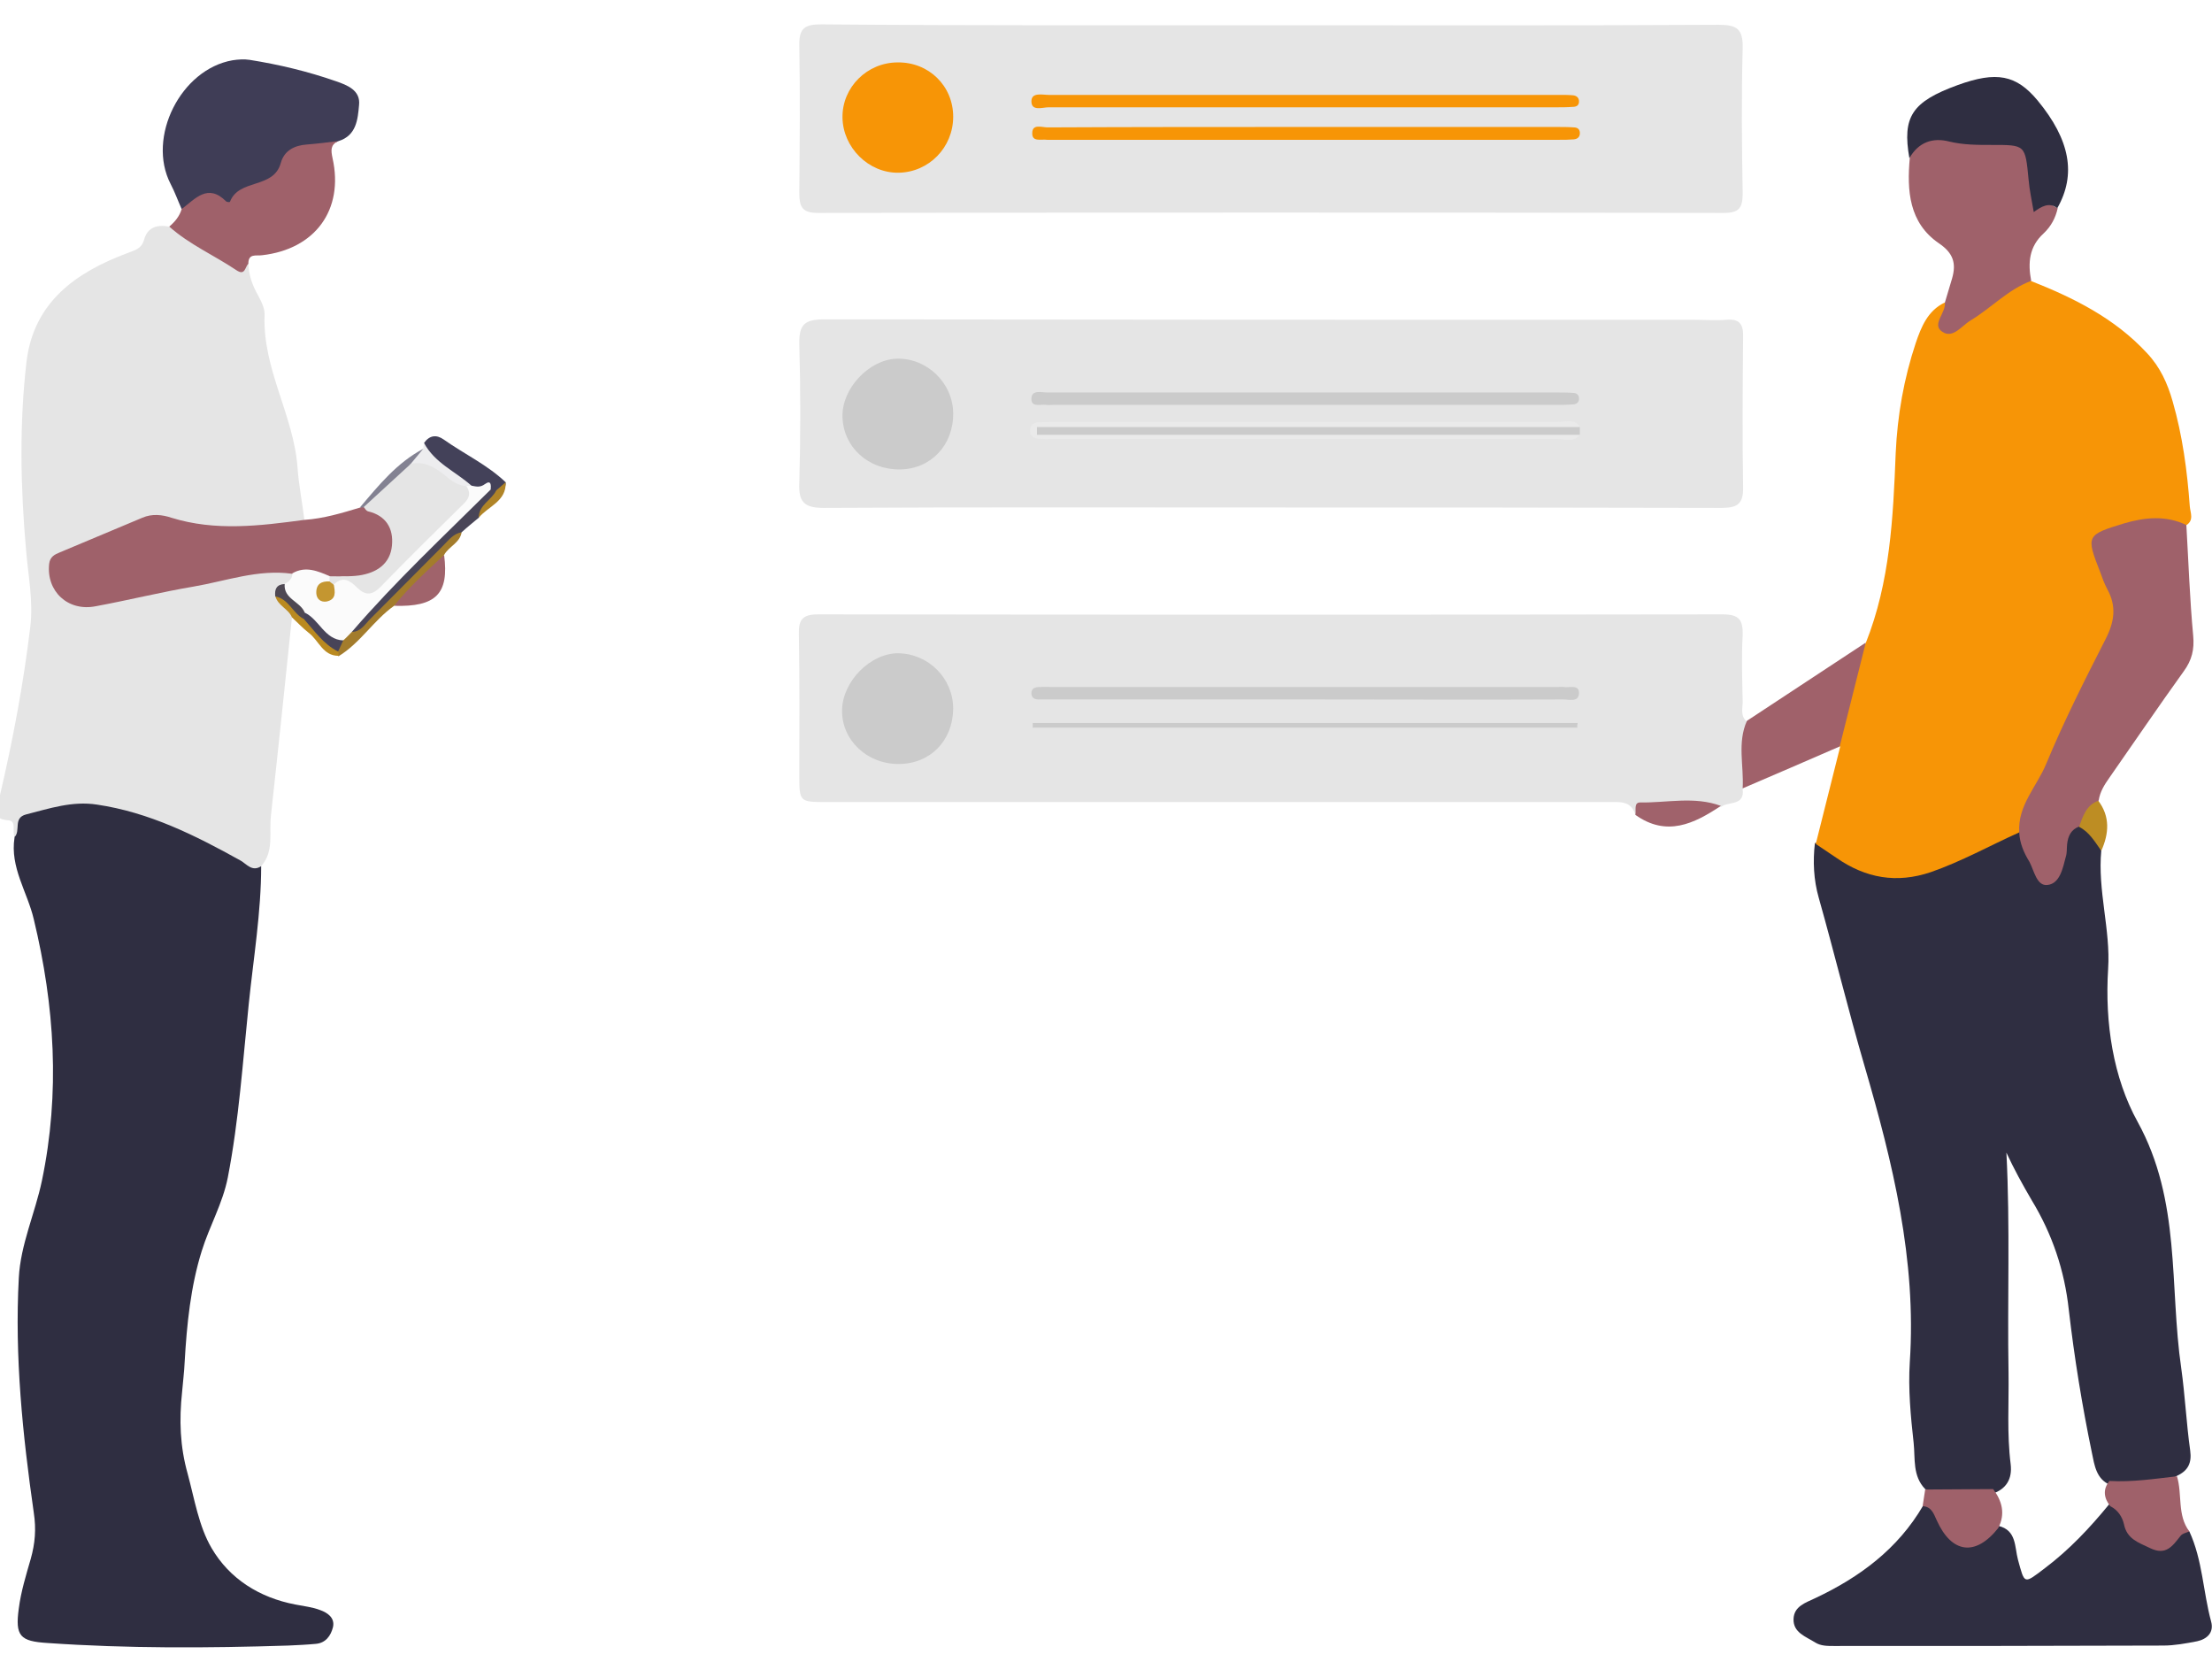
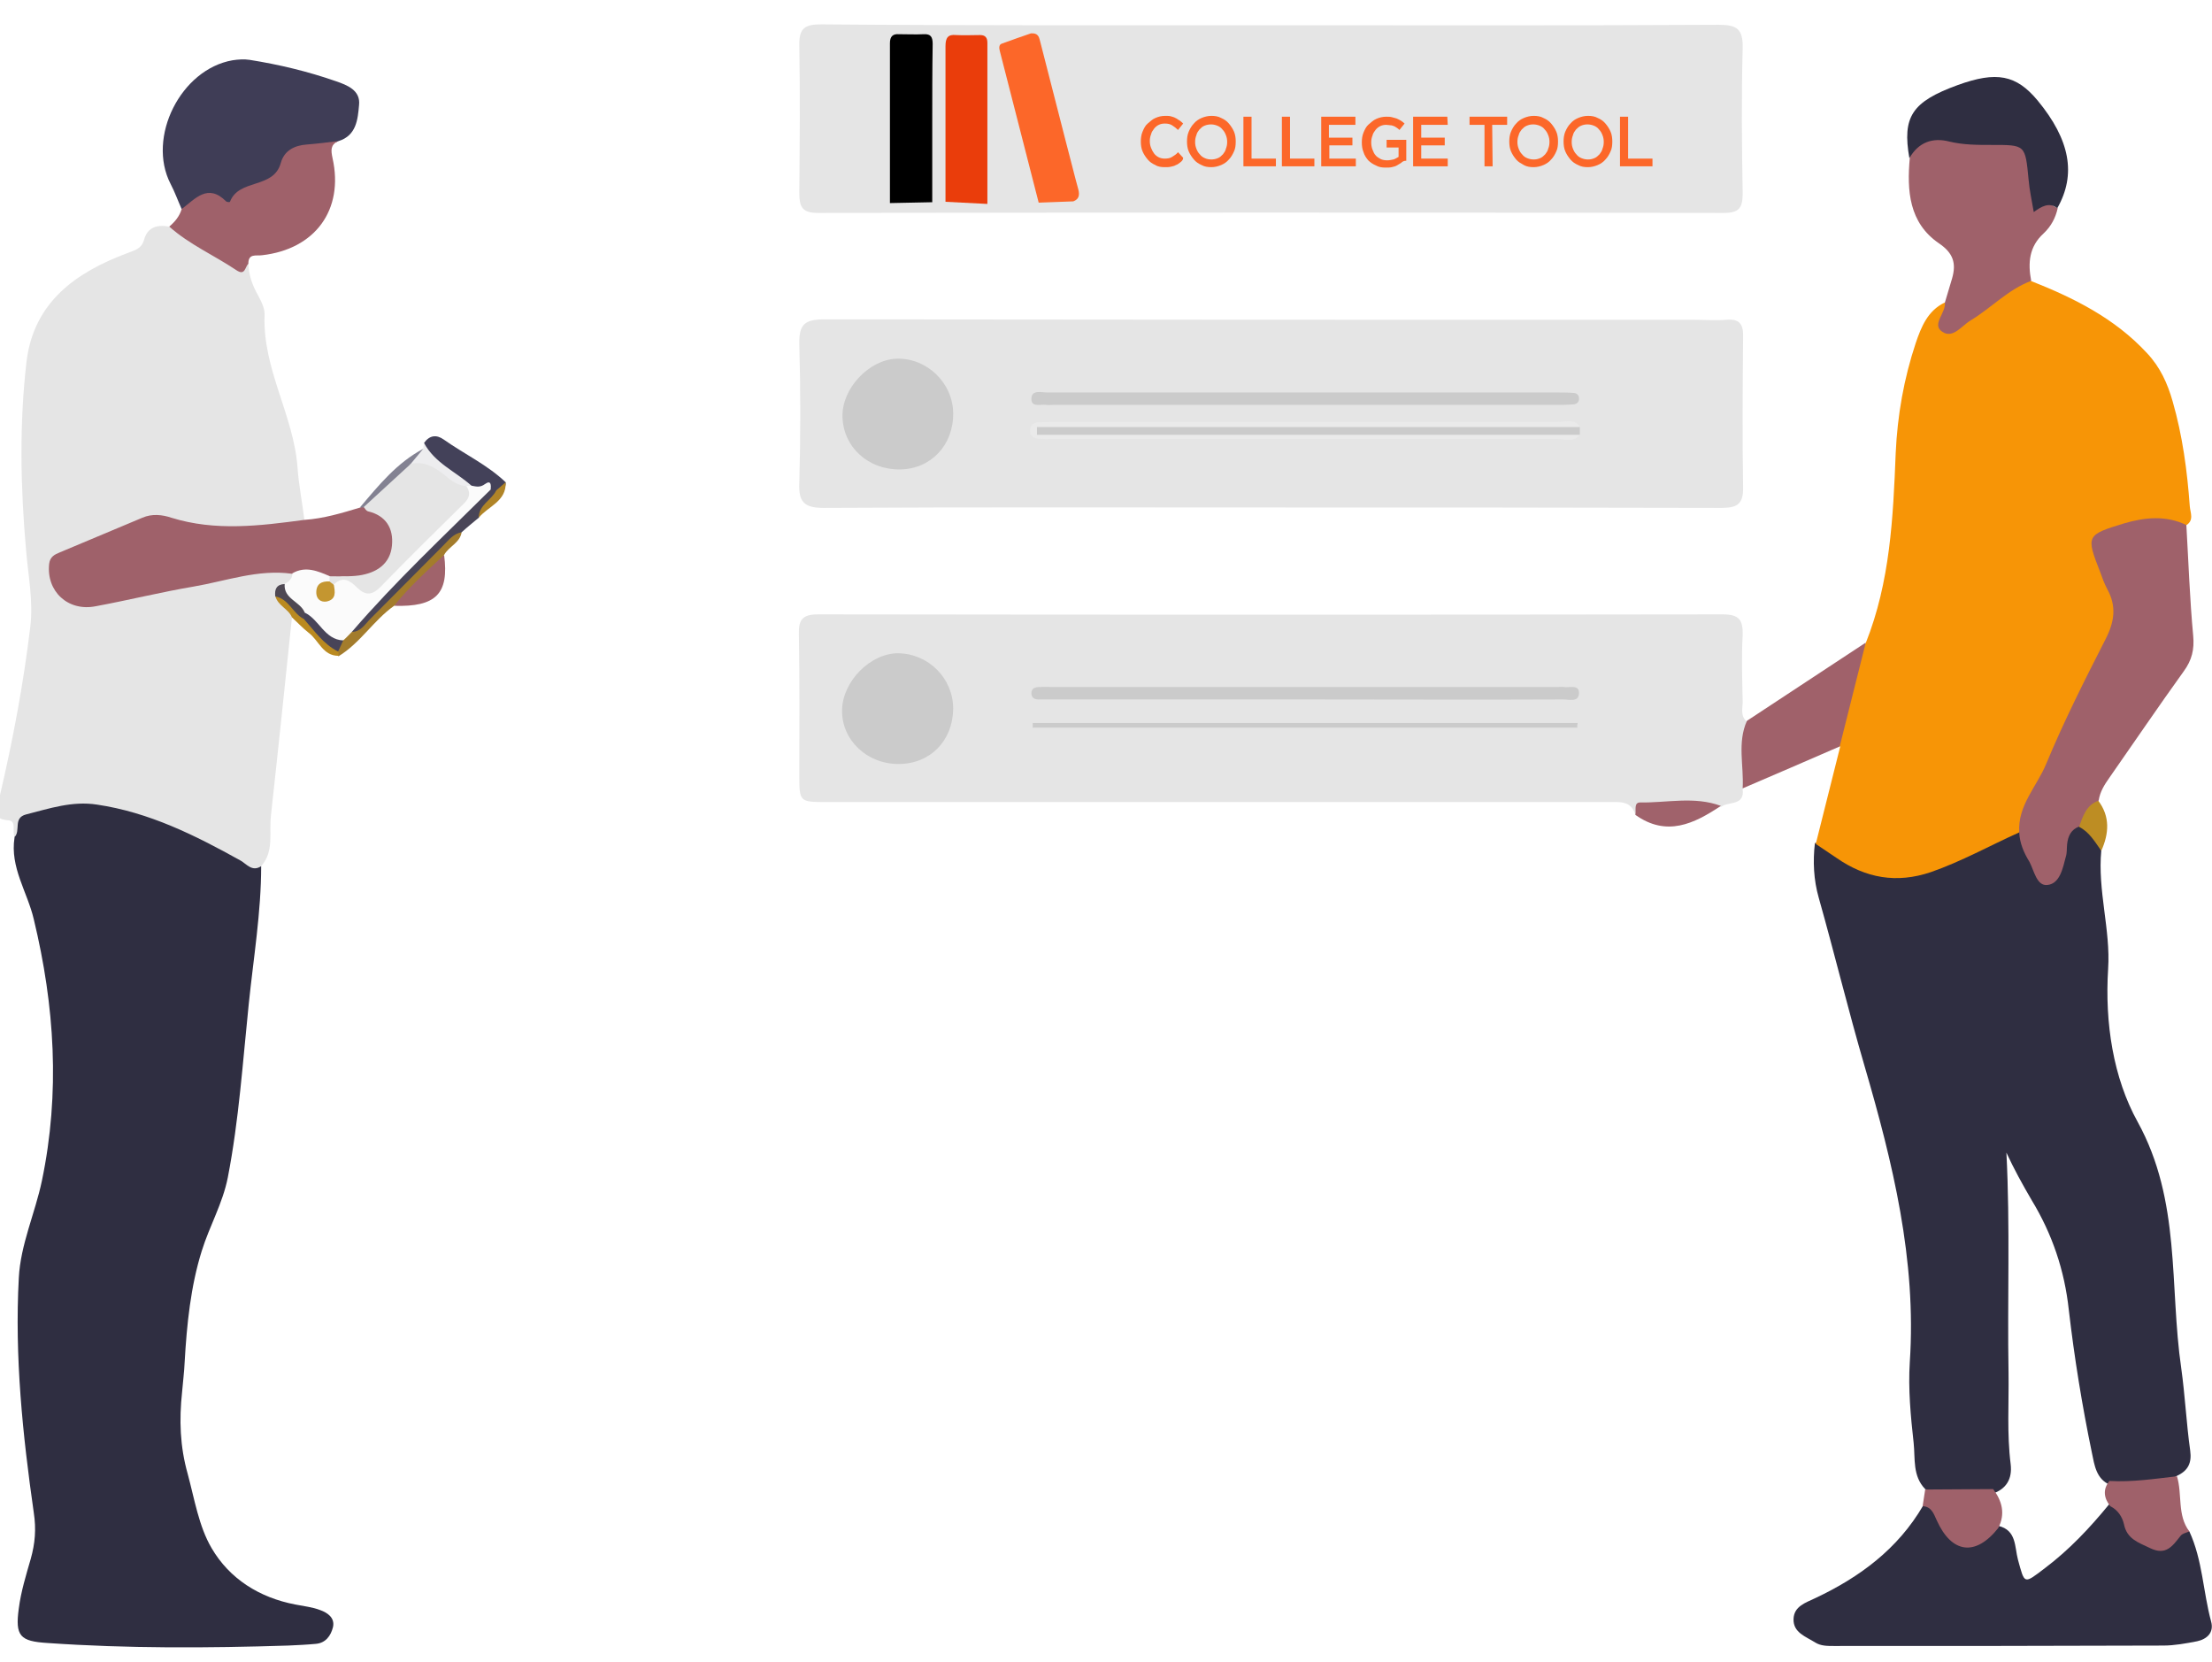
<svg xmlns="http://www.w3.org/2000/svg" version="1.1" id="Camada_1" x="0px" y="0px" viewBox="0 0 517.5 388.6" style="enable-background:new 0 0 517.5 388.6;" xml:space="preserve">
  <style type="text/css">
	.st0{fill:#2F2E41;}
	.st1{fill:#E5E5E5;}
	.st2{fill:#F79506;}
	.st3{fill:#9F616A;}
	.st4{fill:#3F3D56;}
	.st5{fill:#A0616A;}
	.st6{fill:#434159;}
	.st7{fill:#A0626B;}
	.st8{fill:#494557;}
	.st9{fill:#A0636B;}
	.st10{fill:#A37C2C;}
	.st11{fill:#BD8D23;}
	.st12{fill:#EDEDEF;}
	.st13{fill:#BA8A20;}
	.st14{fill:#838292;}
	.st15{fill:#B08427;}
	.st16{fill:#FBFBFB;}
	.st17{fill:#4E4853;}
	.st18{fill:#474458;}
	.st19{fill:#C49630;}
	.st20{fill:#CBCBCB;}
	.st21{fill:#EAEAEA;}
+ 	.st22{fill:#FC6729;}
+ 	.st23{fill:#EA3D0B;}
</style>
  <g>
    <path class="st0" d="M61.1,202.6c0,10.8-1.8,21.5-2.9,32.2c-1.4,13.5-2.3,27.2-4.9,40.6c-1.2,6.1-4.3,11.4-6.1,17.2   c-2.6,8.3-3.5,17.2-4,26c-0.1,2.3-0.4,4.6-0.6,7c-0.7,6.5-0.5,12.7,1.3,19.1c1.6,5.9,2.6,12.3,5.6,17.4   c4.2,7.2,11.2,11.6,19.6,13.2c2,0.4,4,0.6,5.8,1.3c1.7,0.6,3.5,1.8,3,4c-0.5,2-1.7,3.7-4,3.9c-2.1,0.2-4.3,0.3-6.5,0.4   c-18.8,0.6-37.6,0.7-56.3-0.6c-6.4-0.4-7.6-1.6-6.7-8.1c0.5-3.9,1.7-7.8,2.8-11.6c1-3.6,1.3-6.9,0.7-10.8   c-2.6-18.2-4.5-36.5-3.5-54.9c0.4-7.8,3.8-15.1,5.4-22.7c4.3-20.6,3-40.9-1.9-61.2c-1.5-6.4-5.6-12.1-4.5-19.1   c-0.4-5.2,2.6-6.7,7.1-8c7.8-2.3,15.1-0.7,22.4,1.5C42.9,192.4,52.1,197.2,61.1,202.6z" />
    <path class="st0" d="M491.6,198.9c-0.9,9.4,2.2,18.6,1.6,27.7c-0.8,12.7,1.2,25.5,6.9,35.8c10.2,18.5,7.4,38.4,10.2,57.6   c0.9,6.4,1.2,12.9,2.1,19.3c0.4,2.9-0.5,4.7-3.1,5.9c-4.9,3.3-10.3,2.8-15.7,2.1c-3.2-1.4-3.6-4.6-4.2-7.5   c-2.3-11.1-4.1-22.2-5.4-33.4c-1-9.3-3.9-17.8-8.7-25.7c-2.1-3.6-4.1-7.2-5.9-11.1c0.9,17.3,0.2,34.4,0.5,51.5   c0.1,7.1-0.4,14.3,0.5,21.4c0.4,3.4-1,5.8-4.3,6.9c-5.3,0.3-10.6,1.6-15.7-1.1c-3-3.1-2.3-7.1-2.7-10.8c-0.7-6.3-1.3-12.6-0.9-18.9   c1.6-23.9-4-46.7-10.6-69.3c-3.8-13-7-26.2-10.7-39.3c-1.2-4.2-1.4-8.5-0.9-12.8c2.2-0.5,3.8,0.9,5.4,2c7.9,5.7,16.3,5.8,25,2   c4.1-1.8,8.3-3.4,12.2-5.5c1.6-0.8,3.2-1.9,5.1-1.5c2.5,2.4,2.4,6,4.3,8.7c1.9,2.6,3,2.6,4.5-0.3c0.8-1.6,0.9-3.5,1.3-5.2   c0.5-2.3,1.1-4.6,4.1-4.6C489.9,193.5,490.7,196.3,491.6,198.9z" />
    <path class="st1" d="M61.1,202.6c-2.1,1.4-3.4-0.5-4.8-1.3c-10.6-5.9-21.4-11.3-33.6-13.1c-5.8-0.9-11.1,0.9-16.6,2.3   c-3.1,0.8-1.2,3.8-2.7,5.3c-0.6-1.3,0.5-3.7-1.3-3.9c-4.9-0.4-2.7-3.3-2.2-5.5c3.1-13.2,5.6-26.5,7.2-39.9c0.7-5.8-0.5-11.9-1-17.8   C4.8,114,4.5,99.3,6.2,84.6c1.7-14,11.6-20.9,23.6-25.4c1.8-0.7,3.3-1,3.9-3.1c0.8-3,3.1-3.6,5.9-3.1c4.5,1.1,7.7,4.3,11.6,6.4   c2.2,1.2,4.3,2.5,6.9,2.2c0.1,2.4,0.7,4.5,1.8,6.6c0.9,1.7,2.1,3.7,2,5.5c-0.5,12.6,6.8,23.4,7.7,35.6c0.3,4.1,1.1,8.2,1.6,12.2   c-1,1.6-2.7,2.1-4.3,2.1c-8.1,0.3-16.3,1.5-24.3-0.6c-4.6-1.2-8.8-0.8-13.1,1.1c-3.9,1.7-8,3.4-11.9,5c-2.6,1.1-4.9,2.3-3.9,5.8   c0.9,3.5,2.9,5.6,6.6,5.6c1.8,0,3.6-0.4,5.4-0.8c11.9-2.5,23.7-5.2,35.7-6.9c2.1-0.3,4.3-0.9,6.4,0.1c1.6,1.3,1,2.5,0,3.8   c-0.8,0.9-2.1,1.3-1.9,2.9c0.6,1.7,2.9,2.6,2.4,4.8c-1.6,15.4-3.2,30.8-4.9,46.2C62.9,194.8,64.2,199.1,61.1,202.6z" />
    <path class="st2" d="M472.4,194.7c-6.9,3.1-13.5,6.8-20.7,9.3c-8,2.7-15.2,1.4-22-3.3c-1.6-1.1-3.3-2.2-4.9-3.3   c1.9-7.6,3.8-15.1,5.7-22.7c-0.2-0.4-0.6-0.9-0.6-1.3c1.6-7.8,2.6-15.8,6.6-23c5.7-14.3,6.4-29.3,7-44.4c0.4-8.8,1.9-17.4,4.7-25.8   c1.3-3.8,2.8-7.5,6.7-9.4c0.4,0.1,0.6,0.3,0.7,0.6c0.5,1.6-1.6,3.7,0.2,4.6c1.8,1,3.2-1.2,4.6-2.1c3.2-2.1,6.2-4.5,9.3-6.6   c1.6-1.1,3.1-2.7,5.4-1.6c10.1,4,19.6,8.7,27.2,16.9c3.1,3.3,4.8,7.1,6,11.3c2.3,8,3.4,16.2,4,24.5c0.1,1.5,1.1,3.3-0.9,4.5   c-1.6,0.7-3.3,0.1-4.9,0c-4.6-0.4-8.9,0.4-13.1,2.3c-2.4,1.1-3.3,2.6-2.2,5.2c0.2,0.5,0.3,1,0.6,1.4c5.3,8.5,3.5,16.2-1,24.6   C484.2,168.8,478.4,181.9,472.4,194.7z" />
    <path class="st1" d="M382.6,190.6c-1-3.4-3.7-3-6.4-3c-60.9,0-121.8,0-182.7,0c-6.5,0-6.5,0-6.5-6.4c0-11,0.1-22-0.1-32.9   c-0.1-3.4,0.9-4.6,4.5-4.6c70.5,0.1,141.1,0.1,211.6,0c3.9,0,4.8,1.3,4.7,4.9c-0.3,5.1-0.1,10.3,0,15.5c0,1.6-0.6,3.4,1,4.7   c0.6,5.3,1.4,10.7-1,15.8c0.5,4-3.4,2.8-5,4.1c-4.6,0.6-9.2,0.4-13.8,0.4C386.6,189,384.6,189.7,382.6,190.6z" />
    <path class="st1" d="M297.9,5.9c34.7,0,69.5,0.1,104.2-0.1c4.3,0,5.7,1,5.6,5.5c-0.3,11.3-0.2,22.6,0,33.9c0,3.4-0.8,4.6-4.4,4.6   c-70.7-0.1-141.3-0.1-212,0c-3.8,0-4.3-1.6-4.3-4.8c0.1-11.5,0.2-22.9,0-34.4c-0.1-4.2,1.5-4.9,5.2-4.9   C227.4,6,262.6,5.9,297.9,5.9z" />
    <path class="st1" d="M297.4,118.7c-34.9,0-69.8-0.1-104.7,0.1c-4.7,0-5.9-1.5-5.7-5.9c0.3-10.8,0.3-21.6,0-32.4   c-0.1-4.7,1.3-5.8,5.9-5.8c67.8,0.1,135.7,0.1,203.5,0.1c2.5,0,5,0.2,7.5,0c3.2-0.3,4,1.2,3.9,4.1c-0.1,11.6-0.2,23.3,0,34.9   c0.1,4-1.2,5-5.1,5C367.5,118.7,332.5,118.7,297.4,118.7z" />
    <path class="st0" d="M512.2,358.2c3.1,6.7,3.2,14.1,5.1,21.1c0.7,2.6-1,4.1-3.3,4.6c-2.6,0.5-5.3,1-7.9,1   c-25.7,0.1-51.4,0.1-77.1,0.1c-1.5,0-3,0-4.3-0.8c-2.2-1.4-5.2-2.3-5.1-5.5c0.1-3,2.8-3.8,5.1-4.9c10.4-4.9,19.3-11.5,25.2-21.6   c2.1-1.2,2.9,0.6,3.8,1.9c5.2,7.8,6.5,8.1,13.8,2.8c4.3,1,3.8,4.9,4.6,7.9c1.6,5.8,1.3,5.8,6.3,2c5.7-4.3,10.5-9.4,15-14.9   c2.4-0.2,3.4,1.7,4.4,3.4c3.7,6.3,5.8,6.9,11.8,3.1C510.4,357.9,511.3,357.6,512.2,358.2z" />
    <path class="st3" d="M472.4,194.7c-0.4-6.3,4.1-10.7,6.3-16c4.1-9.9,9-19.6,13.9-29.2c2.1-4.1,2.6-7.7,0.4-11.7   c-0.7-1.3-1.2-2.7-1.7-4.1c-3.3-8.4-3.2-8.6,5.7-11.3c4.8-1.4,9.7-1.9,14.5,0.4c0.5,8.6,0.8,17.3,1.6,25.9c0.3,3.2-0.3,5.7-2.2,8.3   c-5.9,8.2-11.6,16.6-17.4,24.9c-1.2,1.7-2.2,3.3-2.5,5.3c-1.5,2-2.2,4.7-4.5,6.1c-2,0.7-2.7,2.3-2.9,4.2c-0.1,1,0,2-0.3,2.9   c-0.7,2.7-1.4,6.3-4.3,6.6c-2.5,0.3-3.1-3.3-4.2-5.4C473.5,199.5,472.5,197.2,472.4,194.7z" />
    <path class="st3" d="M68.3,134.2c-7.9-1.1-15.4,1.7-23,3c-7.7,1.3-15.3,3.2-22.9,4.6c-6.5,1.3-11.6-3.5-10.9-9.9   c0.2-1.7,1.3-2.2,2.5-2.7c6.4-2.7,12.9-5.4,19.3-8.1c2.3-1,4.7-0.7,6.8,0c10.3,3.2,20.7,1.9,31.1,0.5c4.5-0.3,8.8-1.6,13.1-2.9   c0.5-0.3,1-0.4,1.6-0.3c5,1.9,7.5,5.3,7.1,9.4c-0.5,4.2-4,7.4-8.9,8c-2.1,0.3-4.3,0.2-6.4,0.1C74.5,135.3,71.5,134.4,68.3,134.2z" />
    <path class="st4" d="M42.5,48.9c-0.9-2-1.6-4-2.6-5.9c-5.6-10.9,2.4-26.8,14.5-28.9c1.3-0.2,2.7-0.3,4-0.1c6.9,1.1,13.6,2.7,20.2,5   c2.6,0.9,5.8,2.1,5.4,5.6c-0.3,3.3-0.6,7.1-4.8,8.4c-2.6,1.1-5,2.2-7.9,2.4c-2.2,0.1-3.6,1.6-4.5,3.5c-1.4,2.9-3.5,4.7-6.7,5.3   c-1.5,0.3-2.7,1.2-3.7,2.3c-0.7,0.7-1.6,1.9-2.4,1.5C49.8,46,46.2,48,42.5,48.9z" />
    <path class="st3" d="M475.2,65.7c-5.4,2-9.3,6.3-14.1,9.2c-2.2,1.3-4.2,4.4-6.7,2.7c-2.6-1.7,0.9-4.4,0.6-6.8   c0.6-1.9,1.1-3.8,1.7-5.7c1-3.5,0.3-5.9-3.1-8.2c-7-4.8-7.5-12.3-6.8-20c1-4.6,4.3-5.7,8.2-5.2c4.8,0.6,9.6,0.8,14.4,0.8   c4,0,6.5,2,6.4,6c-0.1,4.6,1.2,8.2,5.6,10.2c-0.5,2.3-1.6,4.3-3.3,5.9C474.7,57.7,474.4,61.5,475.2,65.7z" />
    <path class="st3" d="M42.5,48.9c3.2-2.4,6.1-6.1,10.4-1.8c0.2,0.2,0.9,0.2,0.9,0.1c2.1-5.5,10.2-2.9,11.9-9.1   c0.8-2.9,3.2-4.1,6.1-4.3c2.5-0.2,4.9-0.5,7.3-0.8c-1.8,0.9-1.7,2.1-1.3,4c2.7,12.1-4.1,21.3-16.5,22.7c-1.4,0.2-3.2-0.5-3.2,2   c-0.8,0.7-0.7,2.9-2.8,1.5c-5.2-3.5-11-6-15.7-10.2C40.9,51.9,42,50.6,42.5,48.9z" />
    <path class="st0" d="M481.3,48.7c-1.9-1.5-3.7-0.4-5.5,0.9c-0.5-2.9-1-5.2-1.2-7.5c-0.8-8.3-0.7-8.2-8.7-8.2c-3.3,0-6.6,0-9.9-0.8   c-3.9-1-7.2,0.2-9.3,3.9c-1.7-9.7,0.6-13.2,11.3-17.1c9.1-3.3,13.7-2.4,18.7,3.6C484.3,32.7,485.8,40.8,481.3,48.7z" />
    <path class="st5" d="M407.7,184.4c0.3-5.3-1.3-10.7,1-15.8c9.3-6.1,18.5-12.2,27.8-18.3c-2,8.1-4.1,16.2-6.1,24.3   C422.8,177.9,415.2,181.2,407.7,184.4z" />
    <path class="st3" d="M512.2,358.2c-0.7,0.3-1.7,0.5-2.1,1.1c-1.9,2.4-3.4,4.6-7.1,2.8c-2.7-1.3-5.4-2.1-6.1-5.6   c-0.4-1.7-1.4-3.3-3.2-4.2c-1.5-1.9-1.8-3.9-0.2-5.9c5.3,0.3,10.6-0.5,15.8-1.1C510.6,349.5,509.3,354.4,512.2,358.2z" />
    <path class="st3" d="M467.5,357.4c-5.3,6.7-10.9,6-14.4-1.8c-0.7-1.5-1.2-3.2-3.3-3.3c0.2-1.3,0.4-2.6,0.6-3.9   c5.3,0,10.6-0.1,15.9-0.1C468.4,351.1,469.2,354.1,467.5,357.4z" />
    <path class="st6" d="M99.2,103.6c1.3-1.8,2.9-2,4.6-0.8c4.8,3.4,10.2,5.9,14.5,10c0.1,1.4-0.8,2.1-2,2.5c-0.5,0-0.9,0-1.4-0.1   c-1.6-0.9-3.6-0.2-5.2-1C105.6,111.3,100.4,109.5,99.2,103.6z" />
    <path class="st7" d="M382.6,190.6c0.2-1.1-0.4-2.9,1.1-2.9c6.3,0.1,12.7-1.5,18.9,0.8C396.3,192.7,389.9,195.8,382.6,190.6z" />
    <path class="st8" d="M114.7,114.6c0.5,0,0.9,0.1,1.4,0.1c0.1,3.1-3.5,3.8-4.1,6.4c-1.3,1.1-2.7,2.2-4,3.4   c-6.8,7.4-13.7,14.6-21.4,21.1c-1.3,1.1-2.1,3.3-4.4,2.3c-0.9-2,0.7-3.1,1.8-4.2c9.1-9.2,18.2-18.3,27.3-27.4   C112.3,115.4,113.2,114.5,114.7,114.6z" />
    <path class="st9" d="M103.9,129.8c1.2,9.1-1.9,12.2-11.7,11.9C94.8,136.5,99,132.7,103.9,129.8z" />
    <path class="st10" d="M103.9,129.8c-4.1,3.8-8.2,7.5-11.7,11.9c-4.8,3.4-7.9,8.7-13,11.8c-0.3-0.3-0.5-0.6-0.6-1.1   c0.1-1.1,0.5-2.1,1.1-3c0.7-0.9,1.4-1.7,2.6-1.6c2.1,0,3.1-1.8,4.3-3c5.7-5.7,11.4-11.5,17.1-17.2c1.3-1.3,2.4-2.8,4.3-3.1   C107.6,127,105,127.8,103.9,129.8z" />
    <path class="st11" d="M486.4,193.4c0.9-2.5,1.7-5.1,4.5-6.1c2.8,3.7,2.5,7.7,0.7,11.7C490.1,196.9,488.8,194.6,486.4,193.4z" />
    <path class="st12" d="M99.2,103.6c2.5,4.7,7.4,6.7,11.1,10c-0.3,0.4-0.7,0.6-1.1,0.8c-1.4,0.3-2.6-0.1-3.7-0.9   c-2.9-2.3-6.4-3.3-9.8-4.5c0-2.2,1.8-3.1,3.3-4.1C99.1,104.5,99.1,104.1,99.2,103.6z" />
    <path class="st13" d="M79.2,152.4c0,0.3,0,0.7,0,1c-3.7,0-4.6-3.6-7-5.4c-1.4-1.1-2.6-2.4-3.9-3.6c-0.8-2-3.3-2.7-3.9-5   c3.9-0.9,4.9,2.8,7.2,4.4C74,146.9,77.4,148.9,79.2,152.4z" />
-     <path class="st14" d="M99,105c-1,1.2-2,2.4-3,3.6c-2.7,4.4-5.6,8.6-11,10.1l-0.4,0c0,0-0.4,0-0.4,0C88.6,113.5,92.9,108.2,99,105z" />
+     <path class="st14" d="M99,105c-1,1.2-2,2.4-3,3.6c-2.7,4.4-5.6,8.6-11,10.1h-0.4h-0.4C88.6,113.5,92.9,108.2,99,105z" />
    <path class="st15" d="M112,121.1c0-3,3-4.1,4.1-6.4c0.7-0.6,1.5-1.3,2.2-1.9C118.5,117.3,114.2,118.4,112,121.1z" />
    <path class="st16" d="M109.1,113.7c0.4,0,0.8-0.1,1.2-0.1c1.1,0.2,2,0.5,3.2-0.4c1.4-1,1.4,0.3,1.3,1.3   c-11,10.9-22.3,21.5-32.4,33.2c-0.7,0.7-1.3,1.4-2,2c-2.2,1.5-3.5-0.1-4.9-1.5c-1.5-1.4-2.9-3-4.4-4.4c-1.5-1.5-3-2.9-4.4-4.5   c-0.8-0.9-1.3-1.9,0-2.8c1-0.5,1.7-1.2,1.7-2.4c3.1-1.8,6-0.5,8.8,0.7c0.3,0.4,0.3,0.8,0,1.2c-0.3,0.7-1.2,1.1-0.8,2   c0.7-0.3,0.7-1,1-1.6c2.1-2.5,4.5-1.5,6.6-0.2c1.6,1,3,1.2,4.4-0.2c6.3-6.3,12.7-12.5,18.9-19C108.2,116.2,108.4,114.8,109.1,113.7   z" />
    <path class="st17" d="M66.6,136.6c-0.3,3.5,3.7,4.1,4.7,6.7c0.4,0.6,0.3,1-0.2,1.5c-2.6-1.3-3.5-4.7-6.7-5.3   C64.2,137.8,64.7,136.7,66.6,136.6z" />
    <path class="st1" d="M109.1,113.7c1.4,2,0.3,3.3-1.1,4.6c-6.4,6.3-12.8,12.6-19,19c-2,2-3.5,2-5.4,0.2c-1.6-1.6-3.3-2.9-5.5-0.8   c-0.5,0-0.9-0.2-1-0.8c0-0.4,0-0.7,0-1.1c2.3,0,4.6,0.1,6.9-0.2c4.1-0.6,7.3-2.7,7.7-7c0.4-4-1.4-7-5.6-8c-0.4-0.1-0.7-0.6-1-1   c3.7-3.4,7.3-6.7,11-10.1c3.2-0.7,5.6,0.8,7.9,2.6C105.5,112.4,107.1,113.6,109.1,113.7z" />
    <path class="st18" d="M71.1,144.8c0.1-0.5,0.1-1,0.2-1.5c3.4,1.6,4.6,6.3,9,6.5c-0.4,0.9-0.8,1.7-1.2,2.6   C75.7,150.7,73.6,147.6,71.1,144.8z" />
    <path class="st19" d="M77.1,136c0.3,0.3,0.7,0.5,1,0.8c0.3,1.7,0.6,3.4-1.7,3.9c-1.3,0.2-2.3-0.5-2.4-1.9   C73.9,136.6,75.2,135.9,77.1,136z" />
    <path class="st20" d="M210.2,178.7c-7.4,0-13.3-5.6-13.2-12.6c0.1-6.7,6.6-13.3,13.1-13.3c7.2,0.1,12.9,5.9,12.9,13   C222.9,173.3,217.6,178.7,210.2,178.7z" />
    <path class="st20" d="M305.4,163.6c-19.6,0-39.2,0-58.8,0c-1.2,0-2.3,0-3.5,0c-0.9,0-1.7-0.2-1.8-1.3c-0.1-1.4,1-1.6,2-1.6   c1-0.1,2,0,3,0c39.4,0,78.7,0,118.1,0c0.5,0,1-0.1,1.5,0c1.3,0.2,3.6-0.7,3.5,1.5c-0.1,2.1-2.3,1.4-3.6,1.4   C345.6,163.7,325.5,163.6,305.4,163.6z" />
    <path class="st20" d="M369,170.2c-42.5,0-85,0-127.4,0c0-0.4,0-0.7,0-1.1c42.5,0,85,0,127.5,0C369,169.5,369,169.8,369,170.2z" />
-     <path class="st2" d="M223,27.3c0,7.2-5.7,13-12.8,13.1c-7,0.1-13-5.9-13.1-12.9c-0.1-7.1,5.8-12.9,12.9-12.9   C217.3,14.5,223,20.1,223,27.3z" />
-     <path class="st2" d="M305.8,29.7c19.5,0,38.9,0,58.4,0c1.3,0,2.7,0,4,0.1c0.7,0,1.3,0.3,1.4,1.1c0.1,1-0.4,1.6-1.4,1.7   c-1.2,0.1-2.3,0.1-3.5,0.1c-39.4,0-78.8,0-118.2,0c-0.5,0-1,0-1.5,0c-1.4-0.2-3.6,0.6-3.5-1.6c0-2.2,2.3-1.3,3.6-1.3   C265.2,29.7,285.5,29.7,305.8,29.7z" />
-     <path class="st2" d="M305.2,25.1c-20,0-39.9,0-59.9,0c-1.4,0-4,1-4-1.4c0-2.2,2.6-1.5,4.1-1.5c39.9,0,79.8,0,119.7,0c1,0,2,0,3,0.1   c0.7,0.1,1.2,0.5,1.3,1.2c0.1,1.1-0.5,1.5-1.5,1.5c-1.3,0.1-2.7,0.1-4,0.1C344.5,25.1,324.8,25.1,305.2,25.1z" />
+     <path class="st2" d="M305.8,29.7" />
+     <path class="st2" d="M305.2,25.1" />
    <path class="st20" d="M210.6,109.8c-7.5,0.1-13.3-5.2-13.5-12.3c-0.2-6.6,6.2-13.4,12.7-13.6c7-0.2,13.1,5.6,13.2,12.7   C223.1,104.1,217.8,109.7,210.6,109.8z" />
    <path class="st20" d="M305.3,91.8c19.6,0,39.2,0,58.8,0c1.3,0,2.7,0,4,0.1c0.7,0,1.3,0.5,1.3,1.2c0.1,1-0.6,1.5-1.5,1.5   c-1.2,0.1-2.3,0.1-3.5,0.1c-39.4,0-78.7,0-118.1,0c-0.5,0-1,0.1-1.5,0c-1.3-0.2-3.6,0.7-3.5-1.5c0.1-2.1,2.3-1.4,3.7-1.4   C265.1,91.8,285.2,91.8,305.3,91.8z" />
    <path class="st21" d="M369.6,101.7c-1.4,1.8-3.4,1-5.1,1c-39.4,0-78.8,0-118.2,0c-1.2,0-2.3,0-3.5-0.1c-1.1-0.1-1.8-0.7-1.8-1.9   c0-1.2,0.7-1.8,1.8-1.9c1.2-0.1,2.3-0.1,3.5-0.1c39.4,0,78.8,0,118.2,0c1.7,0,3.7-0.8,5.1,1c-2.1,1.5-4.5,0.9-6.8,0.9   c-37.5,0-75.1,0-112.6,0c37.6,0,75.1,0,112.7,0C365.1,100.8,367.5,100.2,369.6,101.7z" />
    <path class="st20" d="M369.6,101.7c-42.3,0-84.7,0-127,0c0-0.6,0-1.2,0-1.8c42.3,0,84.7,0,127,0   C369.6,100.4,369.6,101.1,369.6,101.7z" />
  </g>
+   <path class="st22" d="M276.1,38c-0.3,0.2-0.6,0.5-1,0.6c-0.3,0.2-0.7,0.3-1.2,0.4c-0.4,0.1-0.9,0.1-1.4,0.1c-0.8,0-1.6-0.1-2.2-0.5  c-0.7-0.3-1.3-0.7-1.8-1.3c-0.5-0.6-0.9-1.2-1.2-1.9c-0.3-0.7-0.4-1.5-0.4-2.3s0.1-1.6,0.4-2.3c0.3-0.7,0.6-1.4,1.2-1.9  s1.1-1,1.8-1.3c0.7-0.3,1.4-0.5,2.3-0.5c0.5,0,1,0,1.3,0.1s0.8,0.2,1.1,0.4c0.3,0.1,0.6,0.4,1,0.6c0.3,0.2,0.6,0.5,0.8,0.7l-1.2,1.5  c-0.4-0.4-0.9-0.8-1.4-1.1s-1-0.4-1.7-0.4c-0.5,0-1,0.1-1.4,0.3s-0.8,0.5-1.1,0.9c-0.3,0.4-0.6,0.8-0.7,1.3c-0.2,0.5-0.3,1-0.3,1.6  c0,0.6,0.1,1.1,0.3,1.6c0.2,0.5,0.4,0.9,0.7,1.3c0.3,0.4,0.7,0.7,1.1,0.9c0.4,0.2,0.9,0.3,1.4,0.3c0.6,0,1.3-0.1,1.7-0.4  c0.5-0.3,1-0.6,1.4-1.1l1.2,1.3C276.8,37.4,276.5,37.7,276.1,38z" />
+   <path class="st22" d="M288.7,35.4c-0.3,0.7-0.7,1.4-1.2,1.9c-0.5,0.6-1.1,1-1.8,1.3c-0.7,0.3-1.5,0.5-2.3,0.5s-1.6-0.1-2.3-0.5  c-0.7-0.3-1.3-0.7-1.8-1.3c-0.5-0.6-0.9-1.2-1.2-1.9c-0.3-0.7-0.4-1.5-0.4-2.3c0-0.8,0.1-1.6,0.4-2.3c0.3-0.7,0.7-1.4,1.2-1.9  c0.5-0.6,1.1-1,1.8-1.3c0.7-0.3,1.5-0.5,2.3-0.5s1.6,0.1,2.3,0.5c0.7,0.3,1.3,0.7,1.8,1.3c0.5,0.6,0.9,1.2,1.2,1.9  c0.3,0.7,0.4,1.5,0.4,2.3C289.1,34,289,34.8,288.7,35.4z M286.8,31.6c-0.2-0.5-0.4-0.9-0.8-1.3c-0.3-0.4-0.7-0.7-1.2-0.9  c-0.5-0.2-1-0.3-1.5-0.3c-0.5,0-1,0.1-1.5,0.3s-0.8,0.5-1.2,0.9c-0.3,0.4-0.6,0.8-0.7,1.3c-0.2,0.5-0.3,1-0.3,1.6  c0,0.6,0.1,1.1,0.3,1.6c0.2,0.5,0.4,0.9,0.8,1.3c0.3,0.4,0.7,0.7,1.2,0.9c0.4,0.2,1,0.3,1.5,0.3c0.5,0,1-0.1,1.5-0.3  s0.8-0.5,1.2-0.9c0.3-0.4,0.6-0.8,0.7-1.3c0.2-0.5,0.3-1,0.3-1.6S287,32.1,286.8,31.6z" />
+   <path class="st22" d="M290.9,27.3h1.9v9.8h5.7v1.8h-7.6V27.3L290.9,27.3z" />
+   <path class="st22" d="M299.9,27.3h1.9v9.8h5.7v1.8h-7.6V27.3L299.9,27.3z" />
+   <path class="st22" d="M317.1,29.2h-6.2v3h5.5V34H311v3.1h6.2v1.8h-8.1V27.3h8V29.2z" />
+   <path class="st22" d="M327.8,38.1c-0.3,0.2-0.7,0.4-1,0.6s-0.8,0.3-1.2,0.4c-0.4,0.1-0.9,0.1-1.4,0.1c-0.9,0-1.6-0.1-2.3-0.5  c-0.7-0.3-1.3-0.7-1.8-1.2c-0.5-0.6-0.9-1.2-1.1-1.9c-0.3-0.7-0.4-1.5-0.4-2.3s0.1-1.6,0.4-2.3c0.3-0.7,0.6-1.4,1.2-1.9  s1.1-1,1.8-1.3c0.7-0.3,1.4-0.5,2.3-0.5c0.5,0,0.9,0,1.3,0.1c0.4,0.1,0.7,0.2,1.1,0.3c0.3,0.1,0.6,0.3,1,0.5  c0.3,0.2,0.6,0.4,0.9,0.7l-1.2,1.5c-0.2-0.2-0.4-0.4-0.6-0.5c-0.2-0.1-0.4-0.3-0.7-0.4c-0.3-0.1-0.5-0.2-0.8-0.2  c-0.3,0-0.6-0.1-1-0.1c-0.5,0-1,0.1-1.4,0.3s-0.8,0.5-1.1,0.9c-0.3,0.4-0.6,0.8-0.7,1.3c-0.2,0.5-0.3,1-0.3,1.6s0.1,1.2,0.3,1.7  c0.2,0.5,0.4,1,0.7,1.3c0.3,0.4,0.7,0.6,1.2,0.9c0.4,0.2,1,0.3,1.5,0.3c0.5,0,1-0.1,1.5-0.2c0.4-0.1,0.8-0.4,1.2-0.6v-2.2h-2.8v-1.8  h4.6v4.9C328.4,37.6,328.1,37.8,327.8,38.1z" />
+   <path class="st22" d="M338.7,29.2h-6.2v3h5.5V34h-5.5v3.1h6.2v1.8h-8.1V27.3h8L338.7,29.2L338.7,29.2z" />
+   <path class="st22" d="M349.2,38.9h-1.9v-9.7h-3.5v-1.9h8.8v1.9h-3.5L349.2,38.9L349.2,38.9z" />
+   <path class="st22" d="M364.1,35.4c-0.3,0.7-0.7,1.4-1.2,1.9c-0.5,0.6-1.1,1-1.8,1.3c-0.7,0.3-1.5,0.5-2.3,0.5s-1.6-0.1-2.3-0.5  s-1.3-0.7-1.8-1.3s-0.9-1.2-1.2-1.9c-0.3-0.7-0.4-1.5-0.4-2.3c0-0.8,0.1-1.6,0.4-2.3c0.3-0.7,0.7-1.4,1.2-1.9c0.5-0.6,1.1-1,1.8-1.3  c0.7-0.3,1.5-0.5,2.3-0.5s1.6,0.1,2.3,0.5c0.7,0.3,1.3,0.7,1.8,1.3c0.5,0.6,0.9,1.2,1.2,1.9c0.3,0.7,0.4,1.5,0.4,2.3  C364.5,34,364.4,34.8,364.1,35.4z M362.2,31.6c-0.2-0.5-0.4-0.9-0.8-1.3c-0.3-0.4-0.7-0.7-1.2-0.9c-0.5-0.2-1-0.3-1.5-0.3  c-0.6,0-1,0.1-1.5,0.3s-0.8,0.5-1.2,0.9c-0.3,0.4-0.6,0.8-0.7,1.3c-0.2,0.5-0.3,1-0.3,1.6c0,0.6,0.1,1.1,0.3,1.6  c0.2,0.5,0.4,0.9,0.8,1.3c0.3,0.4,0.7,0.7,1.2,0.9c0.5,0.2,1,0.3,1.5,0.3c0.6,0,1-0.1,1.5-0.3s0.8-0.5,1.2-0.9  c0.3-0.4,0.6-0.8,0.7-1.3c0.2-0.5,0.3-1,0.3-1.6S362.4,32.1,362.2,31.6z" />
+   <path class="st22" d="M376.8,35.4c-0.3,0.7-0.7,1.4-1.2,1.9c-0.5,0.6-1.1,1-1.8,1.3c-0.7,0.3-1.5,0.5-2.3,0.5s-1.6-0.1-2.3-0.5  c-0.7-0.3-1.3-0.7-1.8-1.3s-0.9-1.2-1.2-1.9c-0.3-0.7-0.4-1.5-0.4-2.3c0-0.8,0.1-1.6,0.4-2.3c0.3-0.7,0.7-1.4,1.2-1.9  c0.5-0.6,1.1-1,1.8-1.3c0.7-0.3,1.5-0.5,2.3-0.5s1.6,0.1,2.3,0.5c0.7,0.3,1.3,0.7,1.8,1.3c0.5,0.6,0.9,1.2,1.2,1.9  c0.3,0.7,0.4,1.5,0.4,2.3C377.2,34,377.1,34.8,376.8,35.4z M374.9,31.6c-0.2-0.5-0.4-0.9-0.8-1.3c-0.3-0.4-0.7-0.7-1.2-0.9  c-0.5-0.2-1-0.3-1.5-0.3c-0.6,0-1,0.1-1.5,0.3s-0.8,0.5-1.2,0.9c-0.3,0.4-0.6,0.8-0.7,1.3c-0.2,0.5-0.3,1-0.3,1.6  c0,0.6,0.1,1.1,0.3,1.6c0.2,0.5,0.4,0.9,0.8,1.3c0.3,0.4,0.7,0.7,1.2,0.9c0.5,0.2,1,0.3,1.5,0.3c0.6,0,1-0.1,1.5-0.3  s0.8-0.5,1.2-0.9c0.3-0.4,0.6-0.8,0.7-1.3c0.2-0.5,0.3-1,0.3-1.6S375.1,32.1,374.9,31.6z" />
+   <path class="st22" d="M386.6,38.9H379V27.3h1.9v9.8h5.7" />
+   <path d="M208.2,47.5c0-12.5,0-24.9,0-37.4c0-1.6,0.7-2.2,2.1-2.1c1.9,0,3.9,0.1,5.8,0c1.7-0.1,2.1,0.7,2.1,2.3  c-0.1,6.2-0.1,12.3-0.1,18.5s0,12.3,0,18.5" />
+   <path class="st23" d="M221.2,47.2c0-6.3,0-12.4,0-18.6c0-5.9,0-11.9,0-17.8c0-2,0.6-2.8,2.5-2.6c1.9,0.1,3.7,0,5.6,0  c1.2,0,1.7,0.6,1.7,1.8c0,12.6,0,25.1,0,37.7" />
+   <path class="st22" d="M243,47.4c-3-11.8-6.1-23.7-9.1-35.5c-0.2-0.7-0.2-1.5,0.5-1.7c2.4-0.9,4.8-1.7,6.8-2.4  c1.9-0.1,1.9,1.1,2.2,2.1c2,7.8,4,15.6,6,23.4c1,3.7,1.9,7.5,2.9,11.1c0.3,1.3,0.1,2.2-1.2,2.7" />
</svg>
